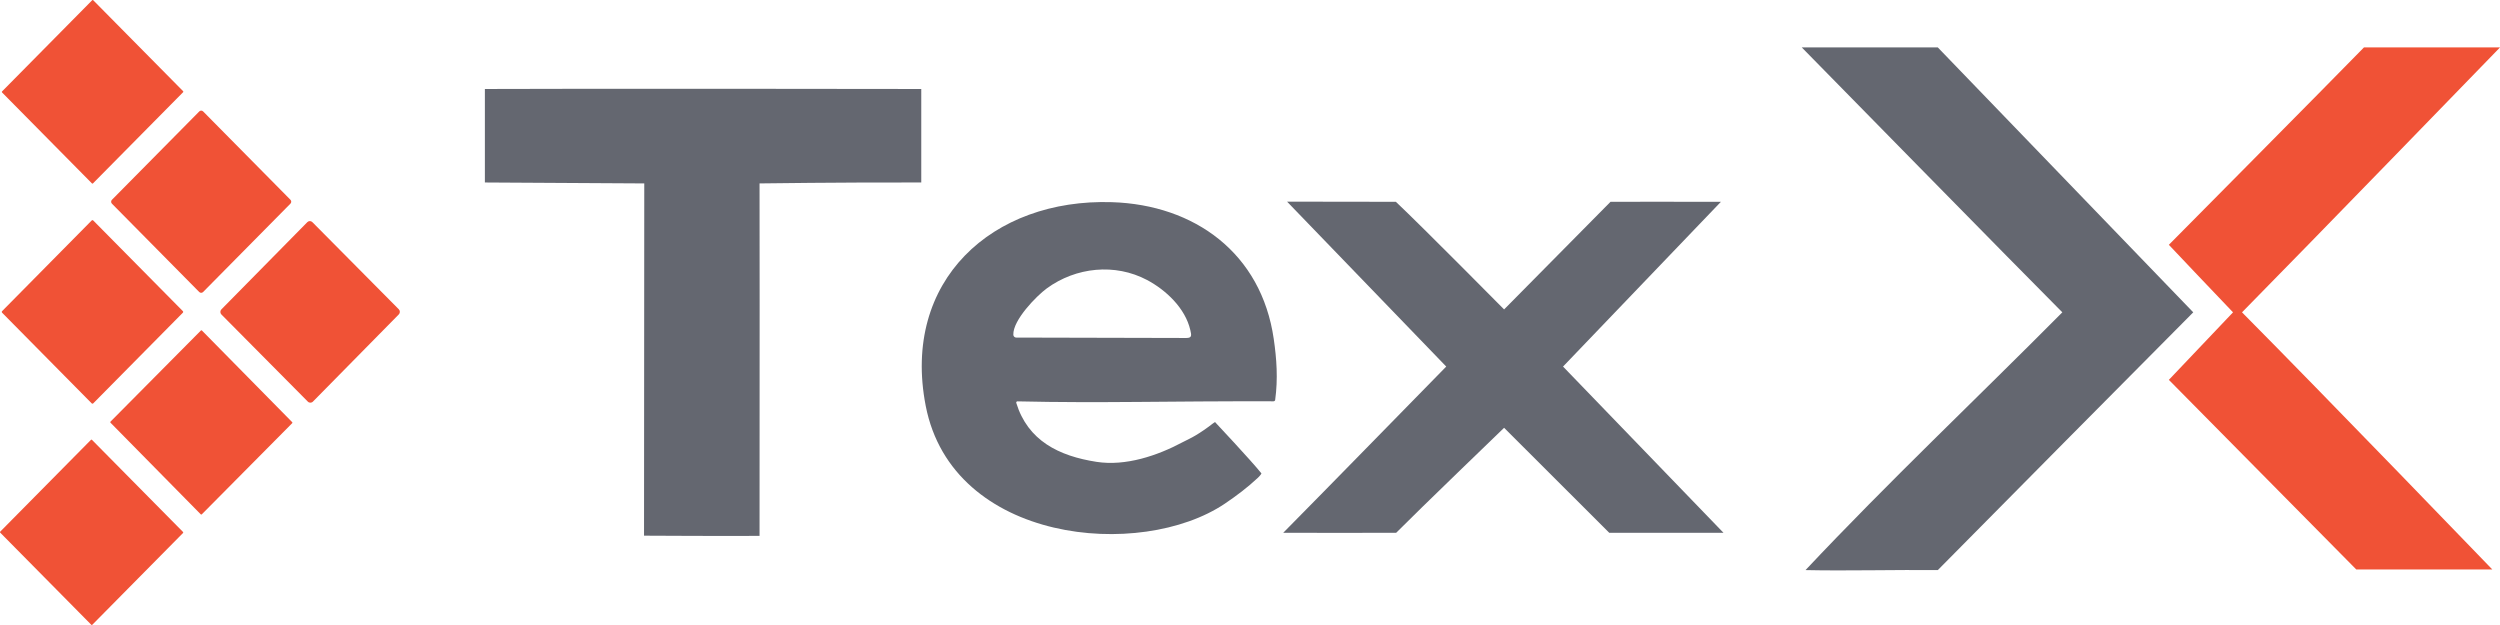
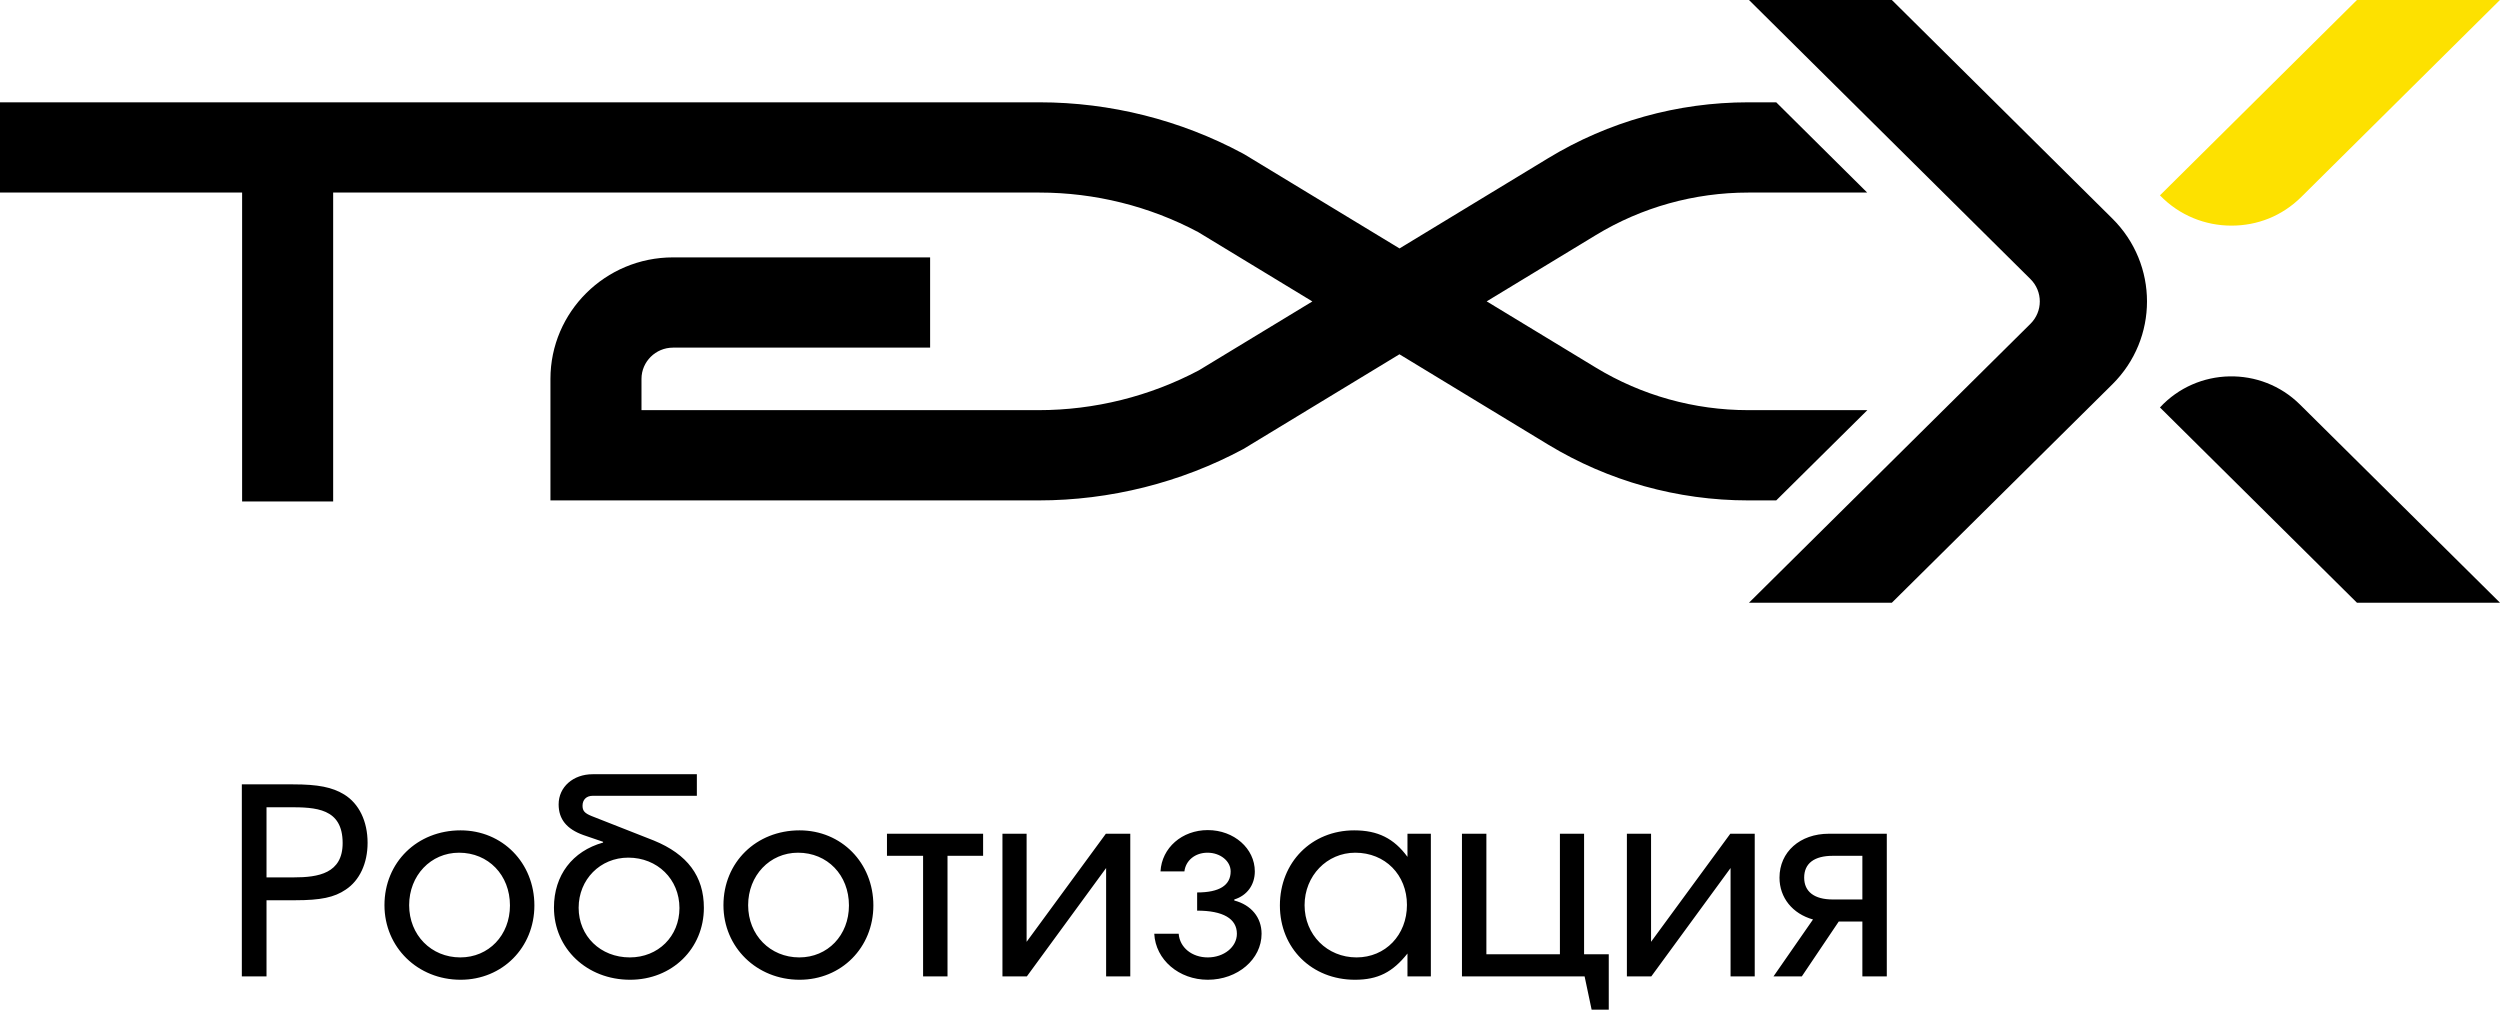
- <svg xmlns="http://www.w3.org/2000/svg" width="144" height="36" viewBox="0 0 144 36" fill="none">
-   <path d="M111.618 2.732L126.331 17.99C121.514 22.847 116.438 27.952 111.618 32.837C109.299 32.812 106.315 32.889 103.998 32.837C108.782 27.751 113.872 22.944 118.79 17.99C116.695 15.898 103.782 2.732 103.782 2.732H111.618Z" fill="#646770" />
-   <path d="M144 2.732C144 2.732 132.924 14.156 129.14 17.99C133.937 22.823 143.556 32.8 143.556 32.8H135.72C135.72 32.8 128.501 25.502 124.926 21.88C124.926 21.88 127.995 18.644 128.622 17.99C127.959 17.307 124.926 14.101 124.926 14.101C124.926 14.101 134.158 4.791 136.163 2.732L144 2.732Z" fill="#F05236" />
-   <path d="M37.11 10.565C37.11 10.565 29.269 10.514 27.929 10.511L27.929 5.126C33.437 5.096 53.065 5.126 53.065 5.126V10.511C48.41 10.498 43.75 10.565 43.75 10.565C43.75 10.565 43.764 22.515 43.75 30.866C42.303 30.883 37.096 30.855 37.096 30.855C37.096 30.855 37.103 15.052 37.11 10.565Z" fill="#646770" />
-   <path d="M80.402 11.624C81.916 13.051 86.636 17.823 86.636 17.823C86.636 17.823 91.719 12.687 92.766 11.624C92.766 11.624 97.203 11.616 99.124 11.624L90.031 21.114L99.272 30.688H92.692L86.636 24.641C86.636 24.641 81.591 29.501 80.42 30.688C78.619 30.693 75.712 30.698 73.914 30.688C76.94 27.627 80.343 24.13 83.303 21.114L74.135 11.615L80.402 11.624Z" fill="#646770" />
-   <path d="M72.657 27.265C72.65 27.332 72.456 27.519 72.456 27.519C71.844 28.088 71.252 28.536 70.559 29.005C65.707 32.28 54.859 31.295 53.321 23.377C51.918 16.155 57.167 11.425 64.047 11.645C68.803 11.796 72.654 14.578 73.368 19.524C73.534 20.672 73.618 21.805 73.449 23.045C73.443 23.065 73.43 23.083 73.413 23.096C73.395 23.108 73.374 23.115 73.352 23.115C67.224 23.097 63.5 23.23 58.604 23.118C58.593 23.118 58.582 23.12 58.573 23.125C58.563 23.13 58.554 23.137 58.548 23.146C58.541 23.155 58.537 23.165 58.535 23.176C58.533 23.186 58.534 23.198 58.537 23.208C59.203 25.38 60.986 26.267 63.169 26.604C64.841 26.861 66.668 26.249 68.138 25.461C68.398 25.321 68.812 25.171 69.626 24.572C69.719 24.49 69.983 24.308 69.983 24.308C69.983 24.308 72.053 26.512 72.657 27.265ZM60.295 16.611C59.69 17.056 58.34 18.442 58.368 19.278C58.369 19.308 58.377 19.336 58.392 19.362C58.407 19.387 58.429 19.408 58.454 19.422C58.48 19.437 58.508 19.444 58.537 19.444C61.805 19.451 65.07 19.459 68.332 19.468C68.665 19.468 68.632 19.313 68.562 19.011C68.271 17.748 67.158 16.704 66.067 16.126C64.229 15.154 61.977 15.383 60.295 16.611Z" fill="#646770" />
-   <path d="M10.549 5.254L5.367 0.011C5.352 -0.004 5.327 -0.004 5.312 0.011L0.116 5.268C0.101 5.284 0.101 5.308 0.116 5.323L5.298 10.566C5.313 10.581 5.337 10.581 5.352 10.566L10.549 5.309C10.564 5.293 10.564 5.269 10.549 5.254Z" fill="#F05236" />
-   <path d="M11.479 6.418L6.447 11.508C6.386 11.57 6.386 11.671 6.447 11.732L11.476 16.82C11.538 16.882 11.637 16.882 11.698 16.82L16.729 11.73C16.791 11.668 16.791 11.568 16.729 11.506L11.7 6.418C11.639 6.356 11.54 6.356 11.479 6.418Z" fill="#F05236" />
-   <path d="M5.281 12.7L0.121 17.921C0.096 17.946 0.096 17.987 0.121 18.012L5.281 23.233C5.306 23.258 5.347 23.258 5.371 23.233L10.532 18.012C10.557 17.987 10.557 17.946 10.532 17.921L5.371 12.7C5.347 12.675 5.306 12.675 5.281 12.7Z" fill="#F05236" />
-   <path d="M22.971 17.815L17.992 12.795C17.912 12.714 17.782 12.714 17.702 12.796L12.752 17.82C12.672 17.902 12.672 18.034 12.753 18.115L17.732 23.134C17.812 23.215 17.943 23.215 18.023 23.134L22.972 18.109C23.052 18.028 23.052 17.896 22.971 17.815Z" fill="#F05236" />
-   <path d="M11.573 19.036L6.363 24.288C6.348 24.304 6.348 24.33 6.363 24.346L11.565 29.627C11.581 29.642 11.606 29.642 11.622 29.627L16.831 24.375C16.847 24.359 16.847 24.333 16.831 24.317L11.629 19.036C11.614 19.02 11.588 19.02 11.573 19.036Z" fill="#F05236" />
-   <path d="M10.544 30.643L5.295 25.333C5.28 25.317 5.256 25.317 5.241 25.333L0.011 30.624C-0.004 30.639 -0.004 30.663 0.011 30.679L5.26 35.989C5.275 36.004 5.299 36.004 5.314 35.989L10.544 30.698C10.559 30.683 10.559 30.658 10.544 30.643Z" fill="#F05236" />
+ <svg xmlns="http://www.w3.org/2000/svg" width="618" height="250" viewBox="0 0 618 250" fill="none">
+   <path d="M59.781 241.36V193.895H72.434C78.664 193.895 82.132 194.601 85.087 196.4C88.748 198.648 90.868 203.015 90.868 208.347C90.868 213.421 88.877 217.66 85.472 219.908C82.647 221.835 79.306 222.541 72.948 222.541H65.883V241.36H59.781ZM65.883 216.889H72.627C78.664 216.889 84.702 215.926 84.702 208.411C84.702 199.74 78.022 199.548 71.407 199.548H65.883V216.889ZM95.039 223.761C95.039 213.164 103.131 205.264 113.858 205.264C124.198 205.264 132.099 213.292 132.099 223.826C132.099 234.231 124.198 242.195 113.858 242.195C103.26 242.195 95.039 234.167 95.039 223.761ZM113.794 236.672C120.795 236.672 126.061 231.212 126.061 223.826C126.061 216.311 120.73 210.788 113.473 210.788C106.471 210.788 101.141 216.439 101.141 223.761C101.141 231.148 106.6 236.672 113.794 236.672ZM149.077 208.283V208.09L144.196 206.42C140.085 204.943 138.094 202.502 138.094 198.841C138.094 194.537 141.691 191.39 146.508 191.39H172.264V196.721H146.508C144.966 196.721 144.003 197.685 144.003 199.162C144.003 200.446 144.517 201.025 146.251 201.731L161.602 207.768C169.951 211.173 173.998 216.632 173.998 224.404C173.998 234.488 166.162 242.195 155.757 242.195C145.095 242.195 136.938 234.488 136.938 224.34C136.938 216.375 141.498 210.402 149.077 208.283ZM143.04 224.404C143.04 231.405 148.435 236.672 155.693 236.672C162.694 236.672 167.961 231.469 167.961 224.468C167.961 217.339 162.501 212.008 155.308 212.008C148.371 212.008 143.04 217.403 143.04 224.404ZM178.837 223.761C178.837 213.164 186.93 205.264 197.656 205.264C207.997 205.264 215.897 213.292 215.897 223.826C215.897 234.231 207.997 242.195 197.656 242.195C187.058 242.195 178.837 234.167 178.837 223.761ZM197.592 236.672C204.593 236.672 209.86 231.212 209.86 223.826C209.86 216.311 204.529 210.788 197.271 210.788C190.27 210.788 184.939 216.439 184.939 223.761C184.939 231.148 190.398 236.672 197.592 236.672ZM228.187 241.36V211.558H219.259V206.099H243.024V211.558H234.225V241.36H228.187ZM247.805 241.36V206.099H253.778V232.818L273.368 206.099H279.406V241.36H273.432V214.577L253.842 241.36H247.805ZM285.334 230.827H291.372C291.629 234.231 294.647 236.672 298.565 236.672C302.547 236.672 305.759 234.103 305.759 230.827C305.759 227.102 302.355 225.11 295.932 225.11V220.615C301.391 220.615 304.218 218.88 304.218 215.412C304.218 212.843 301.648 210.788 298.501 210.788C295.418 210.788 293.106 212.714 292.785 215.412H286.876C287.197 209.567 292.207 205.199 298.565 205.199C305.052 205.199 310.191 209.76 310.191 215.412C310.191 218.752 308.264 221.385 305.116 222.349V222.605C309.292 223.697 311.861 226.781 311.861 230.827C311.861 237.121 305.952 242.195 298.565 242.195C291.436 242.195 285.655 237.25 285.334 230.827ZM316.39 223.826C316.39 213.164 324.226 205.264 334.759 205.264C340.604 205.264 344.587 207.255 347.926 211.815V206.099H353.707V241.36H347.926V235.708C344.265 240.333 340.604 242.195 334.952 242.195C324.29 242.195 316.39 234.424 316.39 223.826ZM322.492 223.761C322.492 231.084 328.079 236.672 335.337 236.672C342.467 236.672 347.798 231.148 347.798 223.697C347.798 216.247 342.403 210.788 335.016 210.788C328.015 210.788 322.492 216.504 322.492 223.761ZM361.397 241.36V206.099H367.434V235.901H385.611V206.099H391.585V235.901H397.686V249.582H393.447L391.713 241.36H361.397ZM402.167 241.36V206.099H408.141V232.818L427.731 206.099H433.768V241.36H427.795V214.577L408.205 241.36H402.167ZM460.378 222.349V211.558H453.056C448.496 211.558 445.991 213.421 445.991 216.953C445.991 220.421 448.496 222.349 453.056 222.349H460.378ZM438.412 241.36L448.175 227.294C443.101 225.881 439.89 221.899 439.89 216.953C439.89 210.594 444.964 206.099 452.093 206.099H466.416V241.36H460.378V227.808H454.533L445.413 241.36H438.412Z" fill="black" />
+   <path d="M461.61 101.389H432.146C418.846 101.389 405.811 97.759 394.476 90.863L367.508 74.496L394.476 58.128C405.811 51.233 418.846 47.602 432.146 47.602H461.569L439.082 25.292H432.146C414.692 25.292 397.607 30.058 382.711 39.104L345.962 61.414L307.679 38.191L307.167 37.907C291.801 29.653 274.449 25.292 256.975 25.292H0V47.602H59.85V123.963H82.357V47.602H256.975C270.623 47.602 284.169 50.969 296.2 57.378L324.416 74.516L296.384 91.532C284.23 97.982 270.541 101.389 256.771 101.389H158.576V93.662C158.576 89.403 162.075 85.935 166.372 85.935H229.925V63.625H166.372C149.655 63.625 136.069 77.092 136.069 93.662V123.7H256.771C274.367 123.7 291.862 119.319 307.351 111.003L345.942 87.578L382.711 109.908C397.607 118.933 414.692 123.7 432.146 123.7H439.082L461.61 101.389Z" fill="black" />
+   <path d="M568.891 48.677L617.979 0H582.639L533.94 48.292C538.751 53.281 545.174 55.776 551.602 55.776C558.024 55.776 564.101 53.423 568.891 48.677Z" fill="#FDE100" />
+   <path d="M467.667 0H432.35L501.92 68.98C505.01 72.042 505.01 76.991 501.92 80.053L432.35 148.992H467.667L522.177 95.001C533.593 83.684 533.593 65.349 522.177 54.032L467.667 0Z" fill="black" />
+   <path d="M568.561 100.011C558.927 90.438 543.169 90.762 533.94 100.721L582.639 148.992H618L568.561 100.011Z" fill="black" />
</svg>
